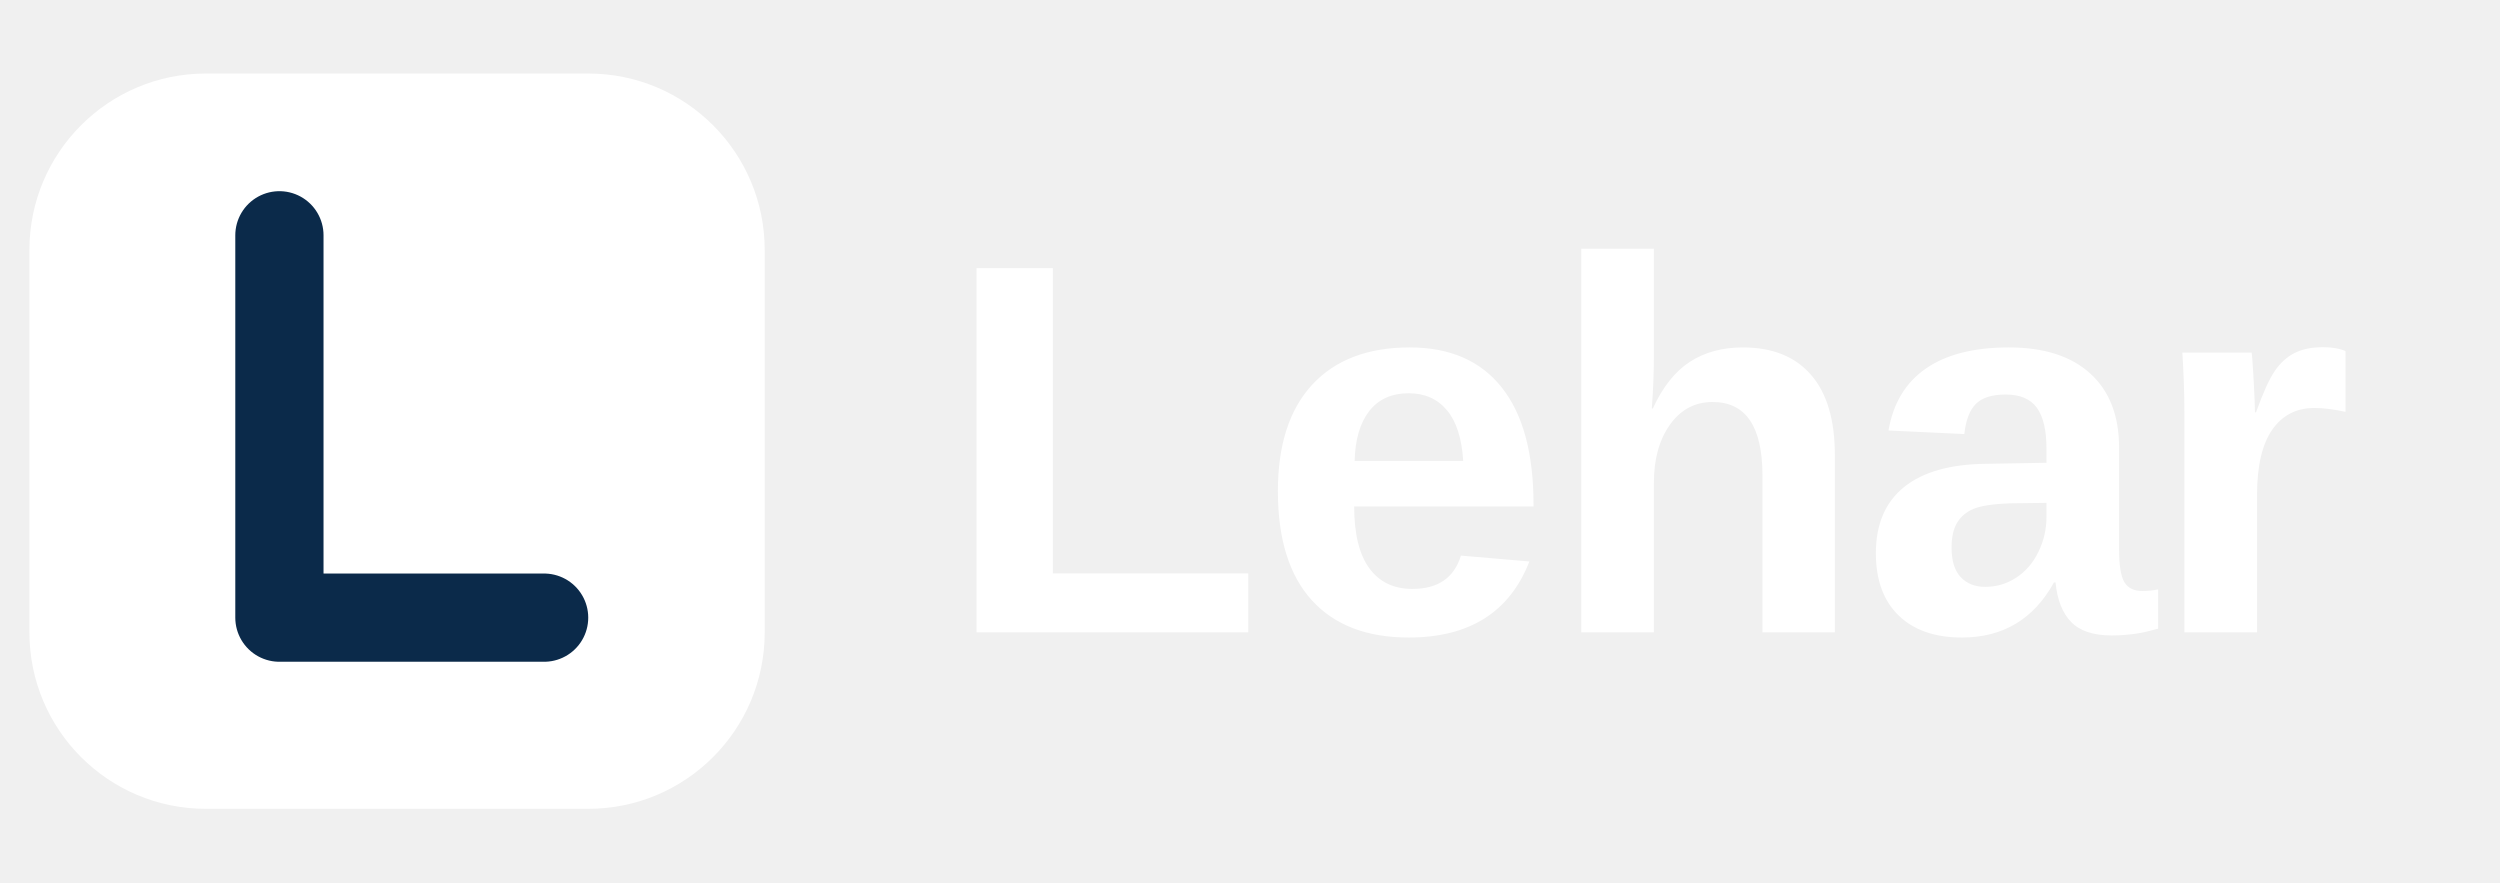
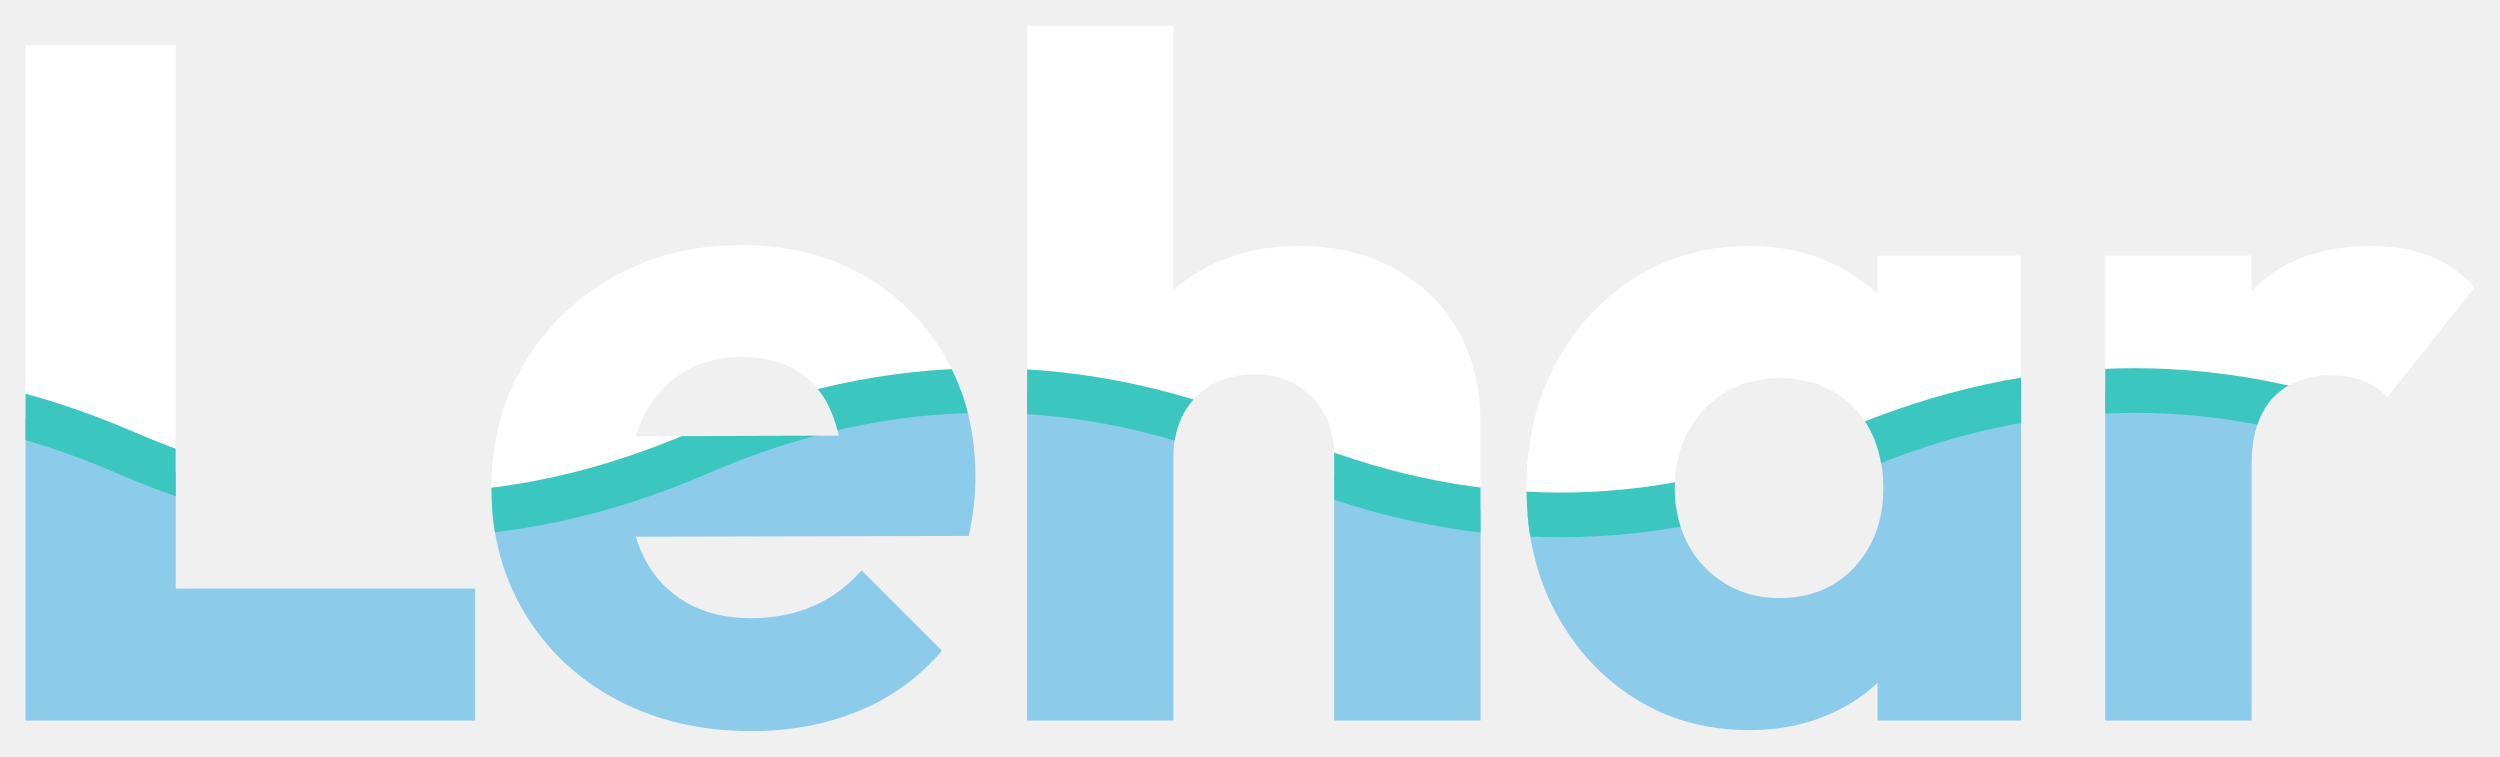
- <svg xmlns="http://www.w3.org/2000/svg" width="340" height="120" viewBox="0 0 340 120" role="img" aria-label="Lehar">
-   <rect x="4" y="10" width="100" height="100" rx="24" fill="#FFFFFF" />
-   <path d="M38 32 V84 H74" fill="none" stroke="#0B2A4A" stroke-width="12" stroke-linecap="round" stroke-linejoin="round" />
-   <text x="128" y="86" font-family="Arial, Helvetica, sans-serif" font-size="72" font-weight="700" fill="#FFFFFF" letter-spacing="-1">Lehar</text>
+ <svg xmlns="http://www.w3.org/2000/svg" width="588" height="178" viewBox="70.3 37.1 392.0 118.5" role="img" aria-label="Lehar">
+   <defs>
+     <path id="lehar-letters" d="M74.3 150.0V44.1H97.85V150.0ZM92.45 150.0V129.3H144.8V150.0Z M188.15 151.65Q176.3 151.65 167.075 146.775Q157.85 141.9 152.6 133.2Q147.35 124.5 147.35 113.55Q147.35 102.6 152.525 93.975Q157.7 85.35 166.55 80.4Q175.4 75.45 186.5 75.45Q197.3 75.45 205.55 80.1Q213.8 84.75 218.525 93.0Q223.25 101.25 223.25 111.9Q223.25 113.85 223.025 116.025Q222.8 118.2 222.2 121.05L159.35 121.2V105.45L212.45 105.3L202.55 111.9Q202.4 105.6 200.6 101.475Q198.8 97.35 195.275 95.175Q191.75 93.0 186.65 93.0Q181.25 93.0 177.275 95.475Q173.3 97.95 171.125 102.45Q168.95 106.95 168.95 113.4Q168.95 119.85 171.275 124.425Q173.6 129.0 177.875 131.475Q182.15 133.95 188.0 133.95Q193.4 133.95 197.75 132.075Q202.1 130.2 205.4 126.45L218.0 139.05Q212.6 145.35 204.95 148.5Q197.3 151.65 188.15 151.65Z M279.5 150.0V108.45Q279.5 102.75 275.975 99.225Q272.45 95.7 267.05 95.7Q263.3 95.7 260.45 97.275Q257.6 98.85 255.95 101.775Q254.3 104.7 254.3 108.45L245.45 104.1Q245.45 95.55 249.05 89.1Q252.65 82.65 259.1 79.125Q265.55 75.6 273.95 75.6Q282.5 75.6 288.95 79.125Q295.4 82.65 298.925 88.875Q302.45 95.1 302.45 103.35V150.0ZM231.35 150.0V41.1H254.3V150.0Z M344.6 151.5Q334.55 151.5 326.675 146.55Q318.8 141.6 314.225 133.05Q309.65 124.5 309.65 113.55Q309.65 102.6 314.225 94.05Q318.8 85.5 326.675 80.55Q334.55 75.6 344.6 75.6Q351.95 75.6 357.875 78.45Q363.8 81.3 367.55 86.325Q371.3 91.35 371.75 97.8V129.3Q371.3 135.75 367.625 140.775Q363.95 145.8 357.95 148.65Q351.95 151.5 344.6 151.5ZM349.25 130.8Q356.6 130.8 361.1 125.925Q365.6 121.05 365.6 113.55Q365.6 108.45 363.575 104.55Q361.55 100.65 357.875 98.475Q354.2 96.3 349.4 96.3Q344.6 96.3 340.925 98.475Q337.25 100.65 335.075 104.55Q332.9 108.45 332.9 113.55Q332.9 118.5 335.0 122.4Q337.1 126.3 340.85 128.55Q344.6 130.8 349.25 130.8ZM364.7 150.0V130.35L368.15 112.65L364.7 94.95V77.1H387.2V150.0Z M400.4 150.0V77.1H423.35V150.0ZM423.35 109.95 413.75 102.45Q416.6 89.7 423.35 82.65Q430.1 75.6 442.1 75.6Q447.35 75.6 451.325 77.175Q455.3 78.75 458.3 82.05L444.65 99.3Q443.15 97.65 440.9 96.75Q438.65 95.85 435.8 95.85Q430.1 95.85 426.725 99.375Q423.35 102.9 423.35 109.95Z" />
+     <clipPath id="lehar-top">
+       <path d="M0 108 C 30 95, 60 95, 90 108 S 150 121, 180 108 S 240 95, 270 108 S 330 121, 360 108 S 420 95, 450 108 S 510 121, 540 108 L 540 0 L 0 0 Z" />
+     </clipPath>
+     <clipPath id="lehar-bottom">
+       <path d="M0 108 C 30 95, 60 95, 90 108 S 150 121, 180 108 S 240 95, 270 108 S 330 121, 360 108 S 420 95, 450 108 S 510 121, 540 108 L 540 260 L 0 260 Z" />
+     </clipPath>
+     <mask id="lehar-mask" maskUnits="userSpaceOnUse" x="0" y="0" width="540" height="260">
+       <rect x="0" y="0" width="540" height="260" fill="#000" />
+       <use href="#lehar-letters" fill="#fff" />
+     </mask>
+   </defs>
+   <use href="#lehar-letters" fill="#FFFFFF" clip-path="url(#lehar-top)" />
+   <use href="#lehar-letters" fill="#8CCBEA" clip-path="url(#lehar-bottom)" />
+   <g mask="url(#lehar-mask)">
+     <path d="M0 108 C 30 95, 60 95, 90 108 S 150 121, 180 108 S 240 95, 270 108 S 330 121, 360 108 S 420 95, 450 108 S 510 121, 540 108" fill="none" stroke="#3CC6C0" stroke-width="7" />
+   </g>
</svg>
